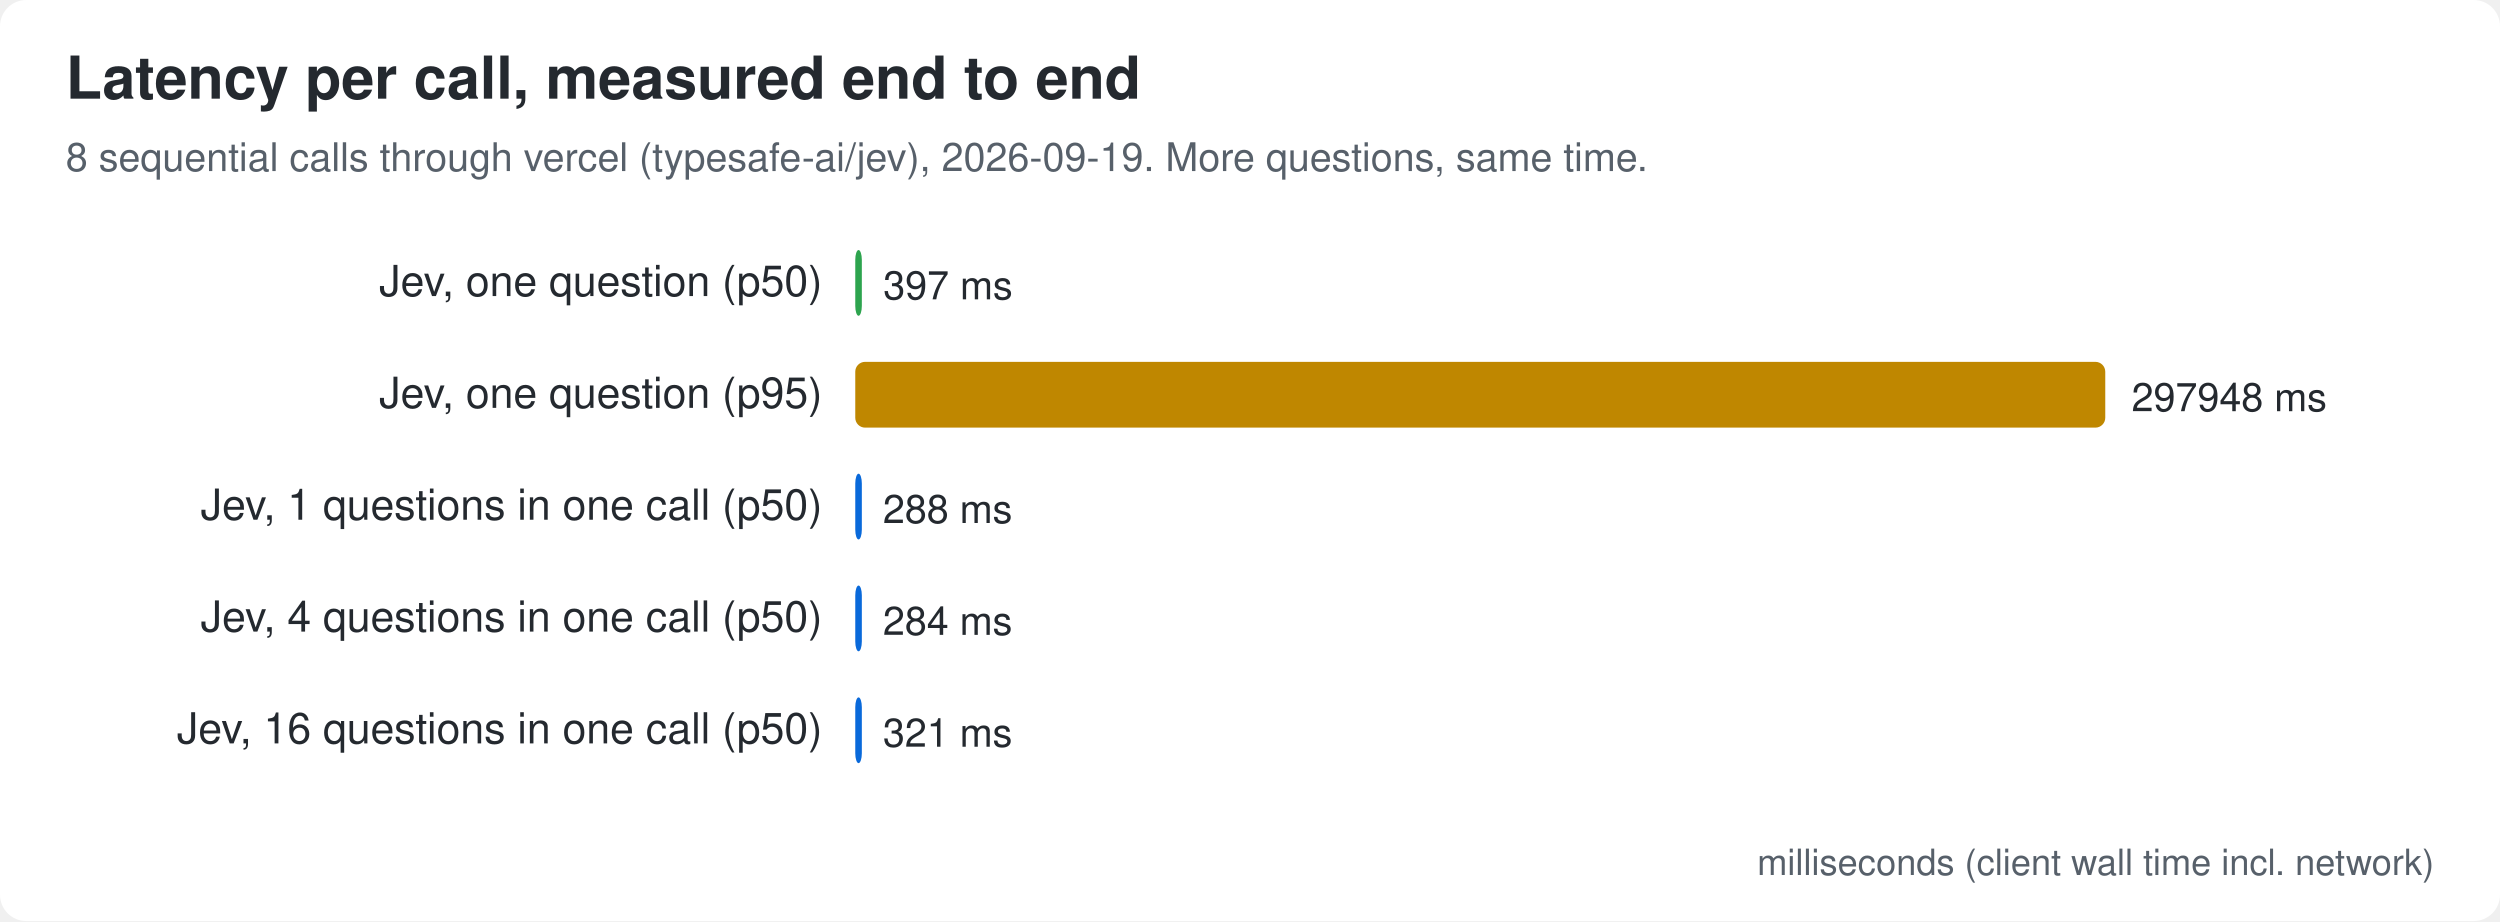
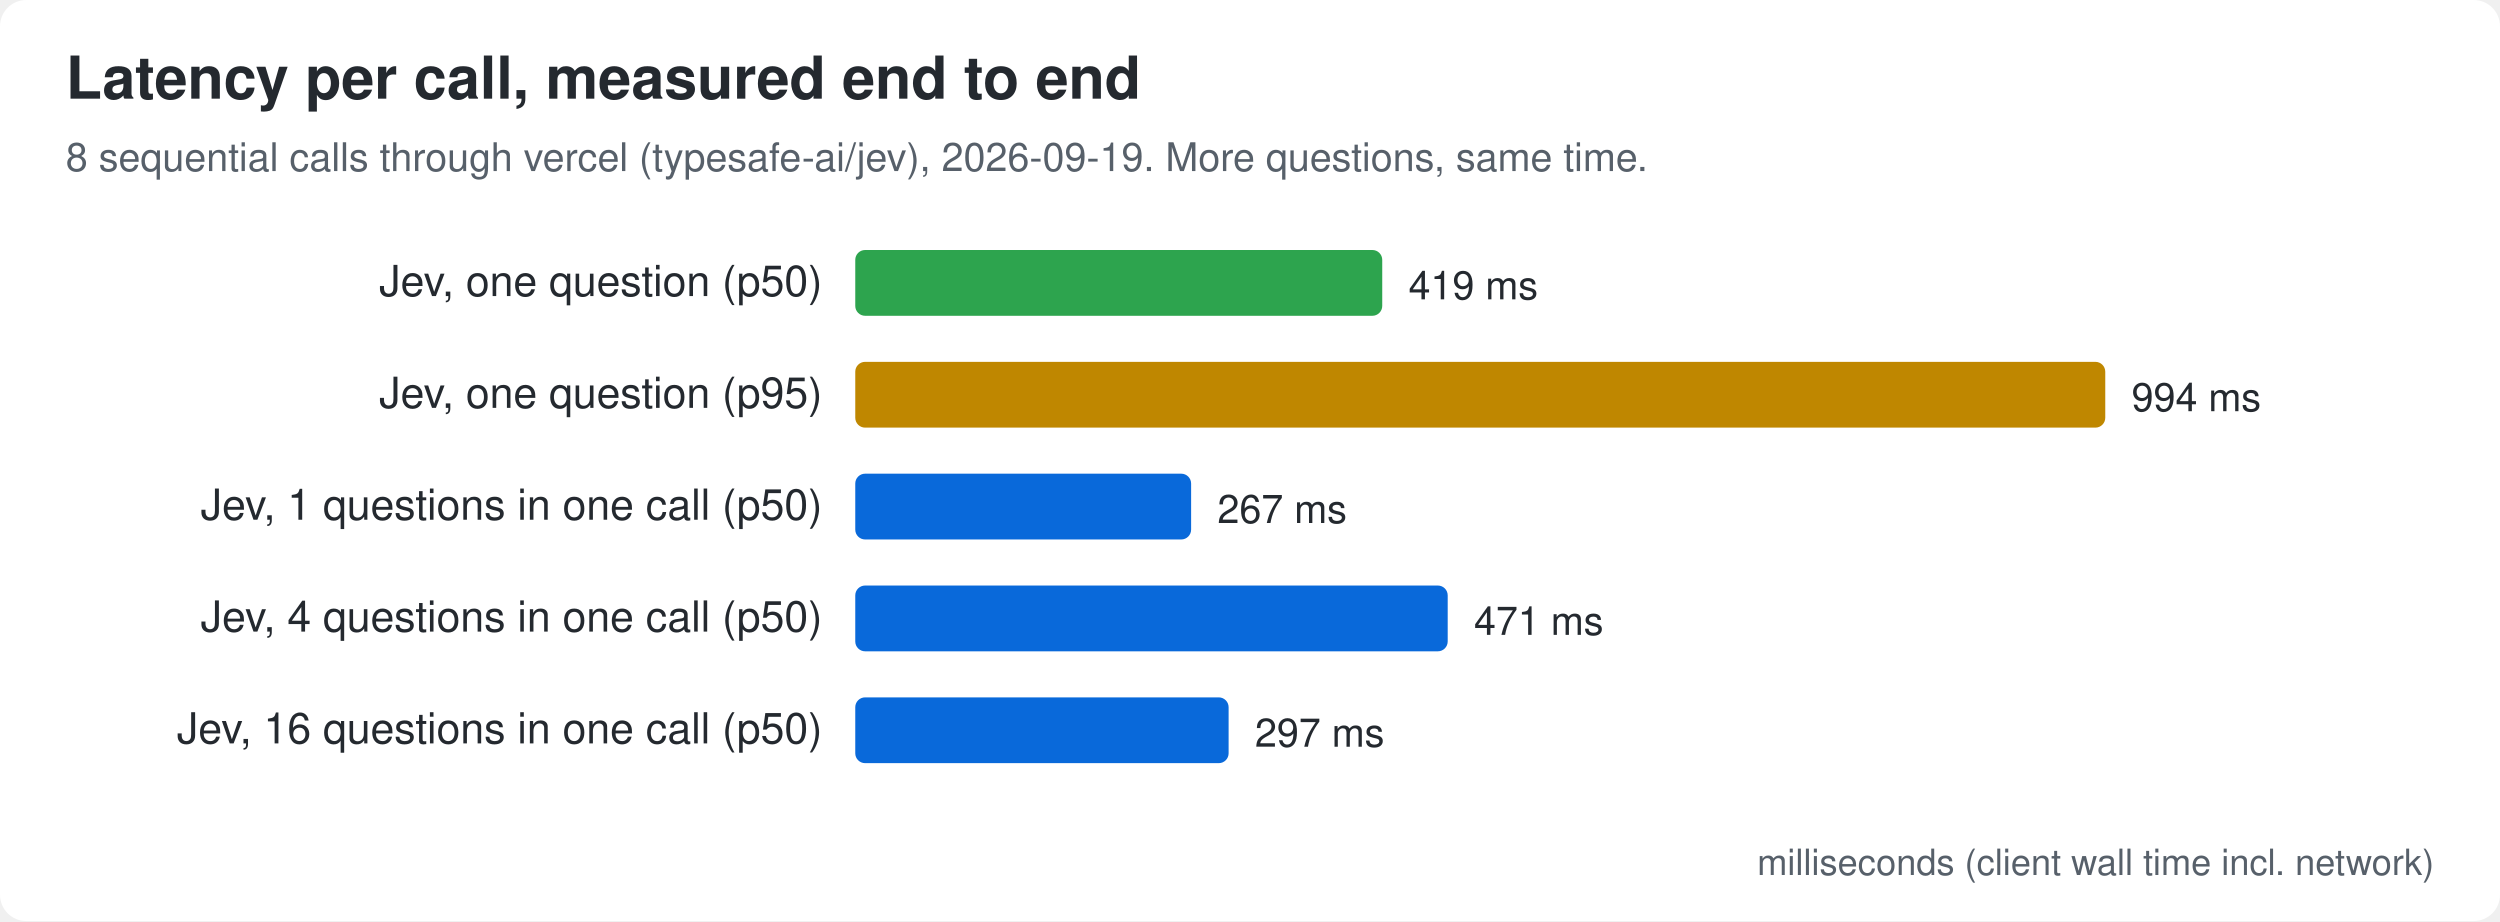
<svg xmlns="http://www.w3.org/2000/svg" width="760" height="280" viewBox="0 0 760 280" font-family="-apple-system, Segoe UI, Helvetica, Arial, sans-serif">
  <rect width="760" height="280" fill="white" rx="8" />
  <text x="20" y="30" font-size="18" font-weight="600" fill="#24292f">Latency per call, measured end to end</text>
  <text x="20" y="52" font-size="12" fill="#57606a">8 sequential calls through vercel (typesafe-ai/jev), 2026-09-19. More questions, same time.</text>
  <text x="250" y="90" font-size="13" fill="#24292f" text-anchor="end">Jev, one question (p50)</text>
-   <rect x="260" y="76" width="2.0" height="20" rx="3" fill="#2da44e" />
-   <text x="268.5" y="91" font-size="12" fill="#24292f">397 ms</text>
+   <rect x="260" y="76" width="160.2" height="20" rx="3" fill="#2da44e" />
+   <text x="428.2" y="91" font-size="12" fill="#24292f">419 ms</text>
  <text x="250" y="124" font-size="13" fill="#24292f" text-anchor="end">Jev, one question (p95)</text>
  <rect x="260" y="110" width="380.0" height="20" rx="3" fill="#bf8700" />
-   <text x="648.0" y="125" font-size="12" fill="#24292f">297948 ms</text>
+   <text x="648.0" y="125" font-size="12" fill="#24292f">994 ms</text>
  <text x="250" y="158" font-size="13" fill="#24292f" text-anchor="end">Jev, 1 questions in one call (p50)</text>
-   <rect x="260" y="144" width="2.0" height="20" rx="3" fill="#0969da" />
-   <text x="268.4" y="159" font-size="12" fill="#24292f">288 ms</text>
+   <rect x="260" y="144" width="102.1" height="20" rx="3" fill="#0969da" />
+   <text x="370.1" y="159" font-size="12" fill="#24292f">267 ms</text>
  <text x="250" y="192" font-size="13" fill="#24292f" text-anchor="end">Jev, 4 questions in one call (p50)</text>
-   <rect x="260" y="178" width="2.0" height="20" rx="3" fill="#0969da" />
-   <text x="268.4" y="193" font-size="12" fill="#24292f">284 ms</text>
+   <rect x="260" y="178" width="180.1" height="20" rx="3" fill="#0969da" />
+   <text x="448.1" y="193" font-size="12" fill="#24292f">471 ms</text>
  <text x="250" y="226" font-size="13" fill="#24292f" text-anchor="end">Jev, 16 questions in one call (p50)</text>
-   <rect x="260" y="212" width="2.0" height="20" rx="3" fill="#0969da" />
-   <text x="268.4" y="227" font-size="12" fill="#24292f">321 ms</text>
+   <rect x="260" y="212" width="113.5" height="20" rx="3" fill="#0969da" />
+   <text x="381.5" y="227" font-size="12" fill="#24292f">297 ms</text>
  <text x="740" y="266" font-size="11" fill="#57606a" text-anchor="end">milliseconds (client wall time incl. network)</text>
</svg>
